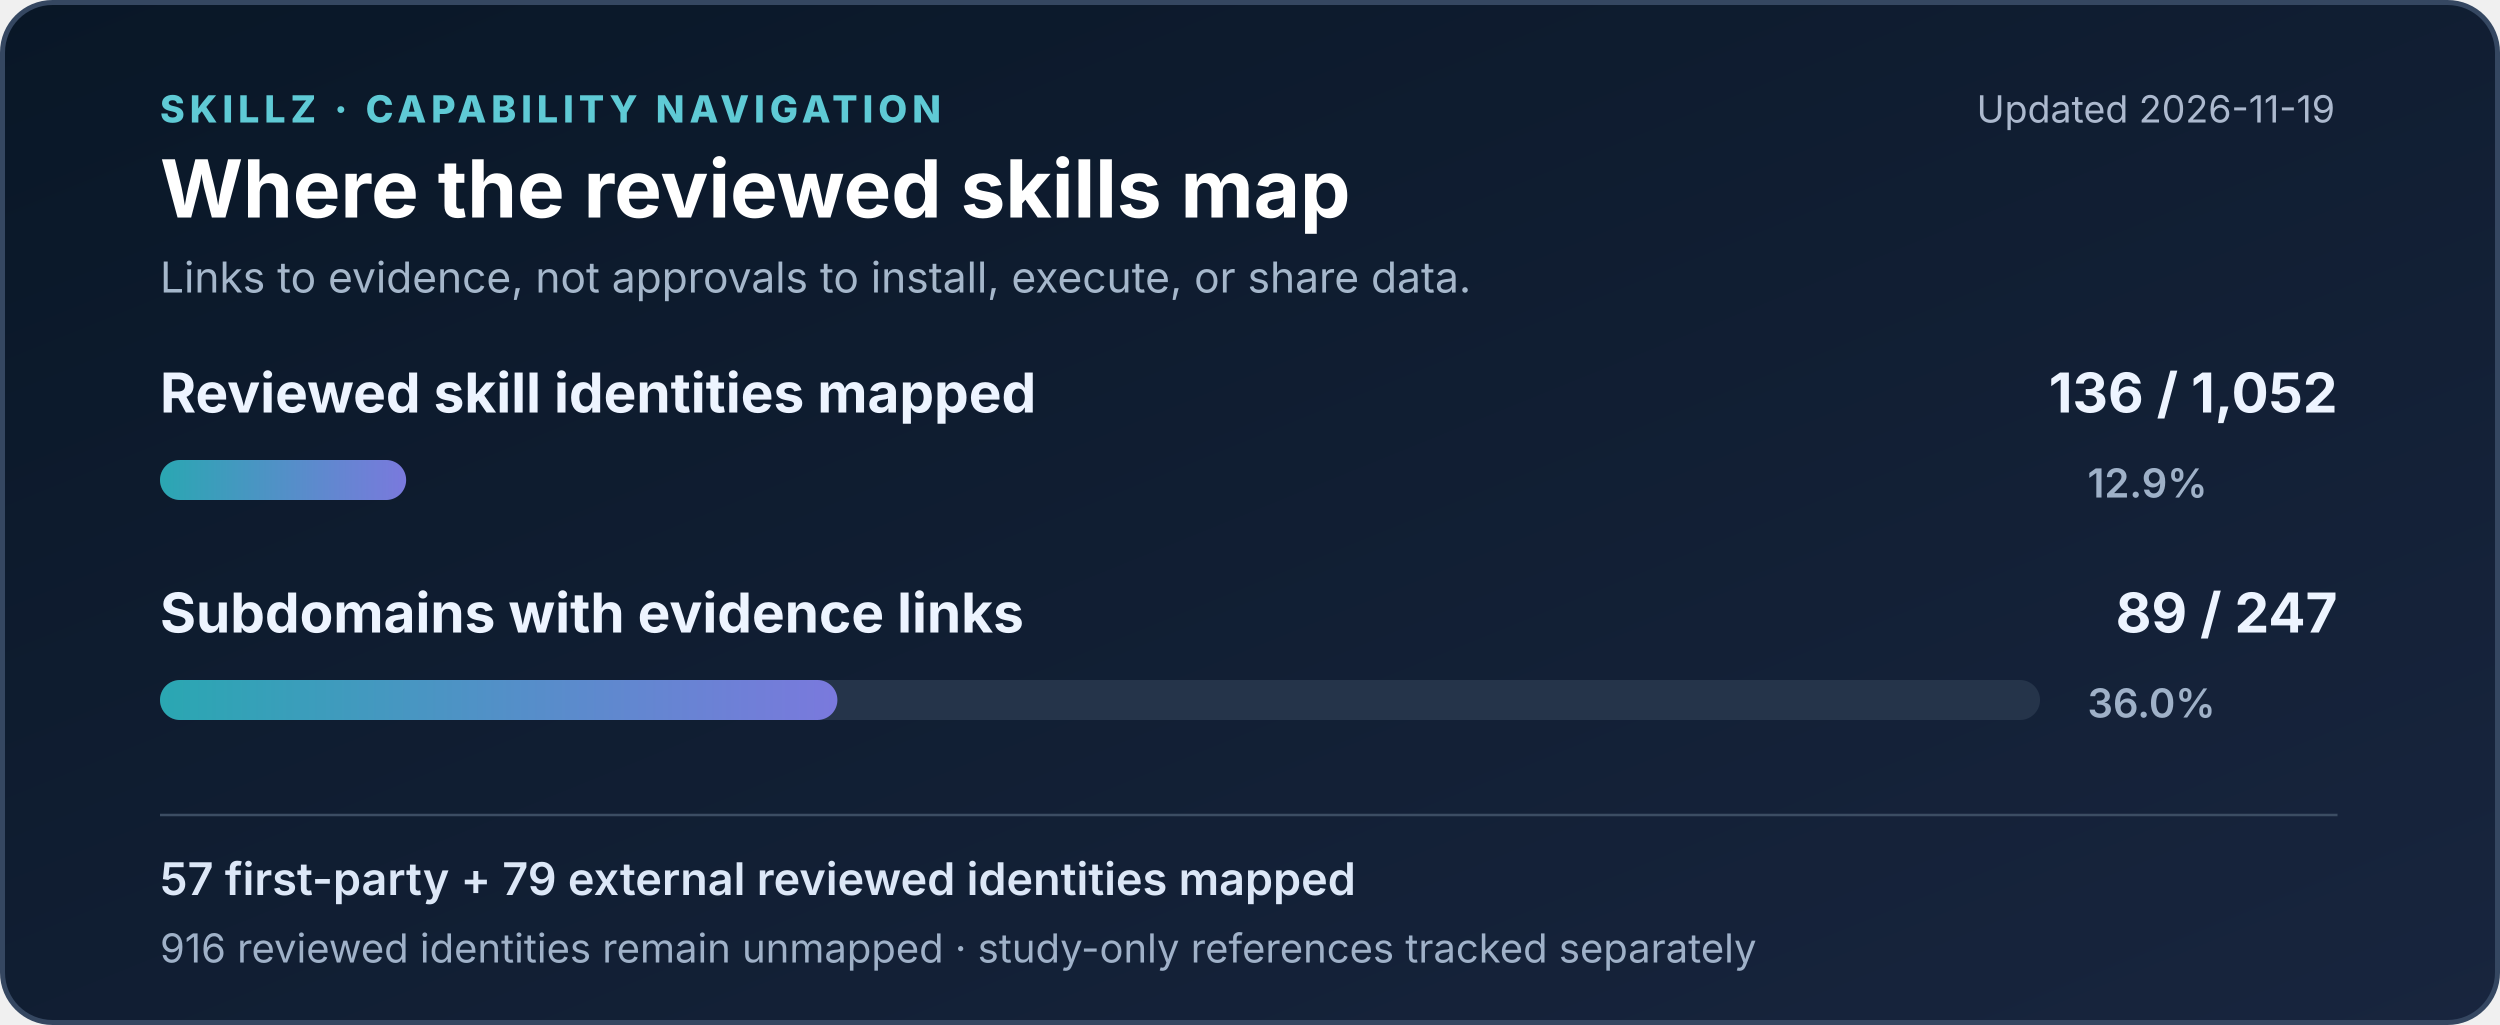
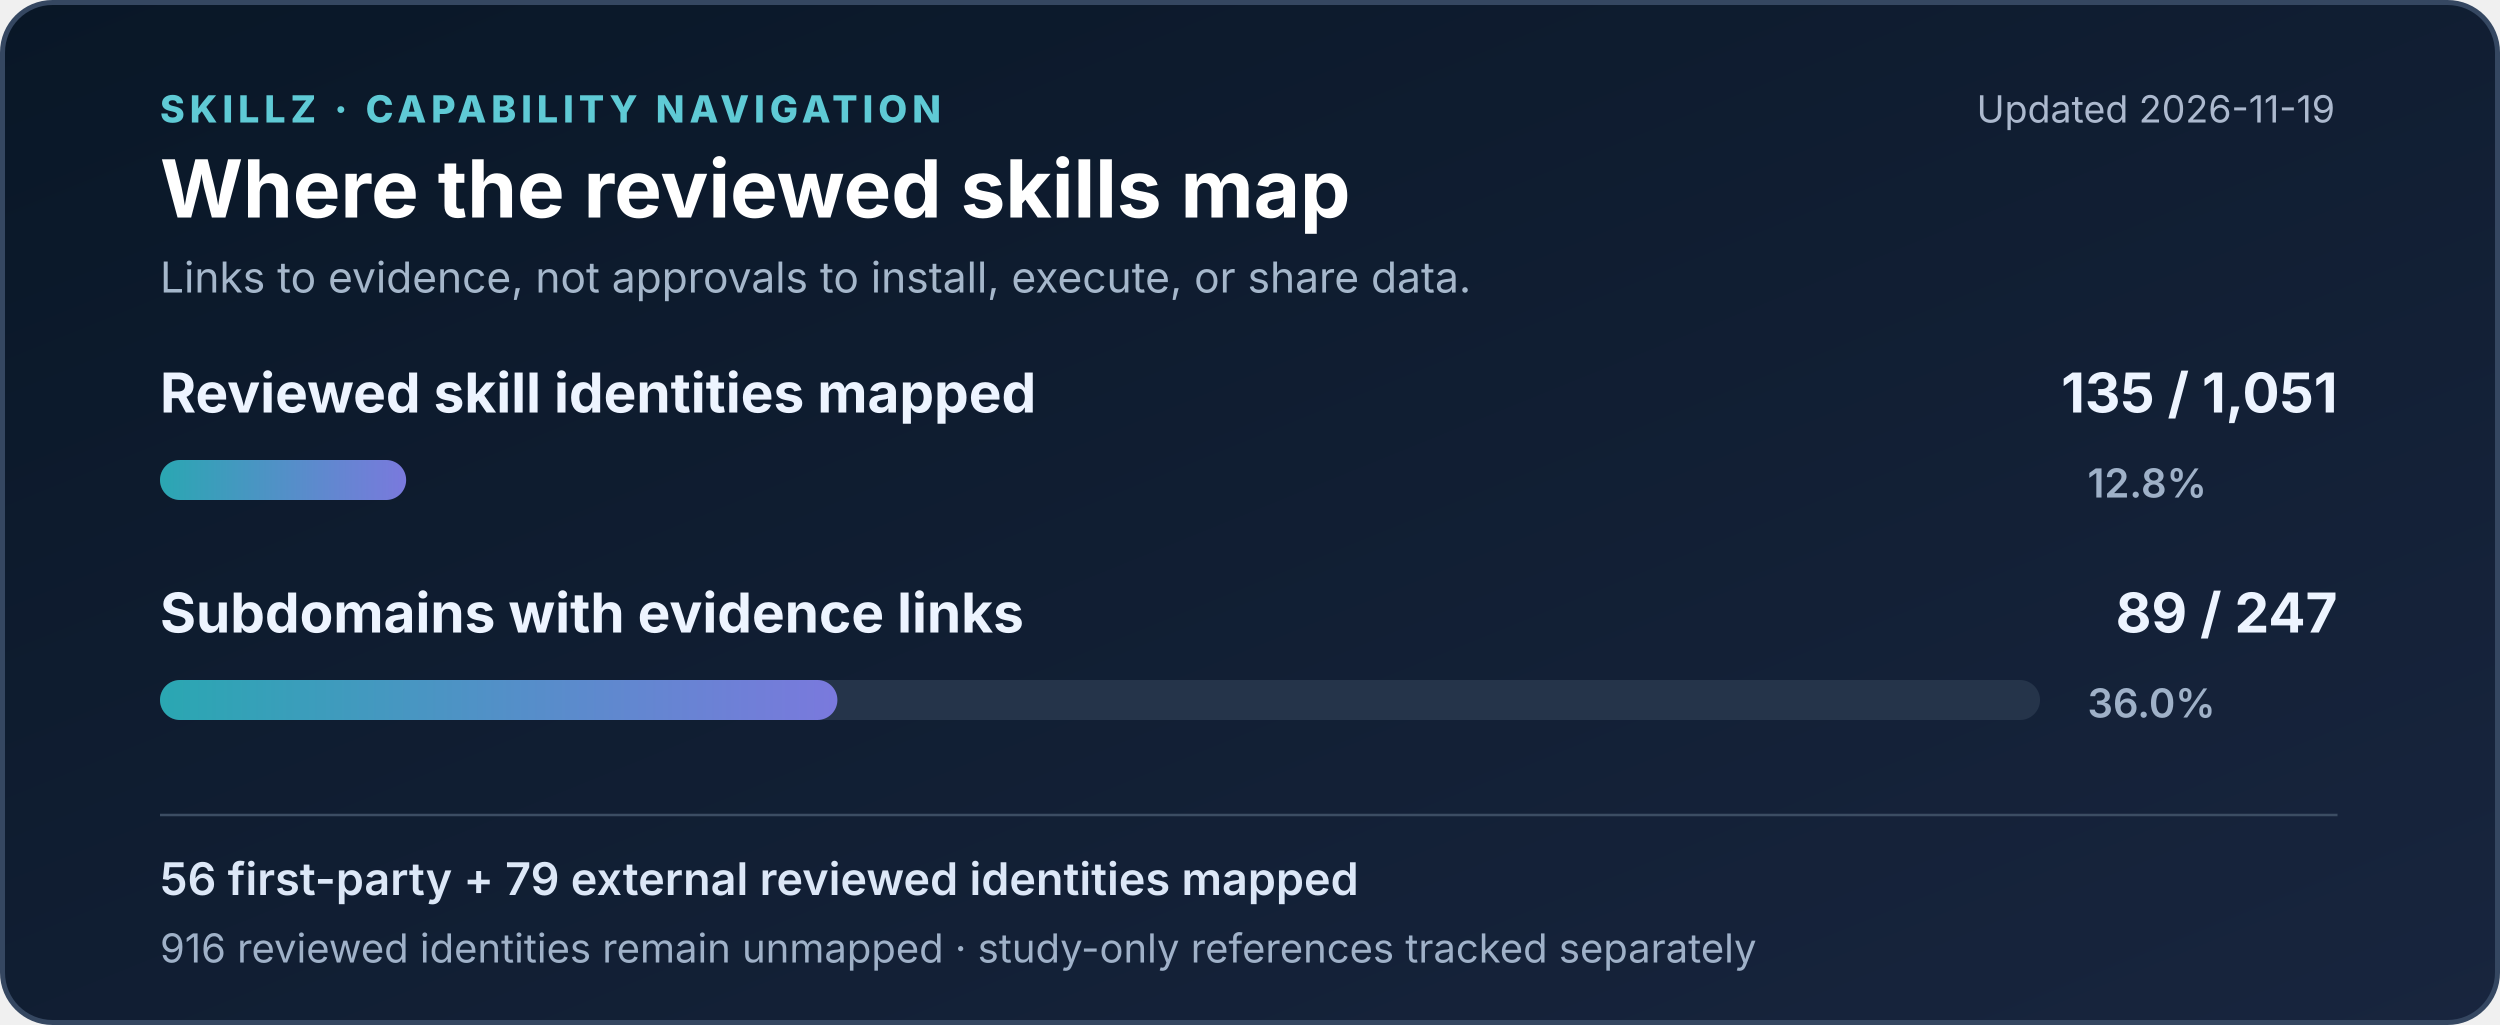
<svg xmlns="http://www.w3.org/2000/svg" width="1000" height="410" viewBox="0 0 1000 410" role="img" aria-labelledby="chartTitle chartDesc">
  <defs>
    <linearGradient id="bg" x1="0" y1="0" x2="1" y2="1">
      <stop stop-color="#091727" />
      <stop offset="1" stop-color="#18253e" />
    </linearGradient>
    <linearGradient id="routeFill" x1="0" y1="0" x2="1" y2="0">
      <stop stop-color="#2aa7b2" />
      <stop offset="1" stop-color="#7a79dd" />
    </linearGradient>
  </defs>
  <rect x="1" y="1" width="998" height="408" rx="20" fill="url(#bg)" stroke="#354761" stroke-width="2" />
  <text x="64" y="49" fill="#5fcad5" font-family="Inter,Segoe UI,Arial,sans-serif" font-size="15" letter-spacing="2" font-weight="800">SKILLZ · CAPABILITY NAVIGATION</text>
  <text x="64" y="87" fill="#ffffff" font-family="Inter,Segoe UI,Arial,sans-serif" font-size="32" font-weight="750">Where the reviewed skills map</text>
  <text x="934" y="49" fill="#acb9ce" font-family="Inter,Segoe UI,Arial,sans-serif" font-size="15" text-anchor="end">Updated 2026-11-19</text>
  <text x="64" y="117" fill="#a5b7cb" font-family="Inter,Segoe UI,Arial,sans-serif" font-size="17">Links to evidence, not approvals to install, execute, or share data.</text>
  <text x="64" y="165" fill="#edf4ff" font-family="Inter,Segoe UI,Arial,sans-serif" font-size="22" font-weight="650">Reviewed skill identities mapped</text>
-   <text x="935" y="165" fill="#edf4ff" font-family="Inter,Segoe UI,Arial,sans-serif" font-size="22" text-anchor="end" font-weight="700">136 / 1,052</text>
-   <rect x="64" y="184" width="97.22" height="16" rx="8" fill="#25344a" />
+   <text x="935" y="165" fill="#edf4ff" font-family="Inter,Segoe UI,Arial,sans-serif" font-size="22" text-anchor="end" font-weight="700">135 / 1,051</text>
+   <rect x="64" y="184" width="96.64" height="16" rx="8" fill="#25344a" />
  <rect x="64" y="184" width="98.46" height="16" rx="8" fill="url(#routeFill)" />
-   <text x="835" y="199" fill="#9fb1c8" font-family="Inter,Segoe UI,Arial,sans-serif" font-size="16" font-weight="600">12.9%</text>
+   <text x="835" y="199" fill="#9fb1c8" font-family="Inter,Segoe UI,Arial,sans-serif" font-size="16" font-weight="600">12.8%</text>
  <text x="64" y="253" fill="#edf4ff" font-family="Inter,Segoe UI,Arial,sans-serif" font-size="22" font-weight="650">Subdomains with evidence links</text>
  <text x="935" y="253" fill="#edf4ff" font-family="Inter,Segoe UI,Arial,sans-serif" font-size="22" text-anchor="end" font-weight="700">89 / 247</text>
  <rect x="64" y="272" width="752" height="16" rx="8" fill="#25344a" />
  <rect x="64" y="272" width="270.96" height="16" rx="8" fill="url(#routeFill)" />
  <text x="835" y="287" fill="#9fb1c8" font-family="Inter,Segoe UI,Arial,sans-serif" font-size="16" font-weight="600">36.0%</text>
  <line x1="64" y1="326" x2="935" y2="326" stroke="#3c4d63" />
-   <text x="64" y="358" fill="#dce7f7" font-family="Inter,Segoe UI,Arial,sans-serif" font-size="18" font-weight="600">57 first-party + 79 external reviewed identities mapped</text>
+   <text x="64" y="358" fill="#dce7f7" font-family="Inter,Segoe UI,Arial,sans-serif" font-size="18" font-weight="600">56 first-party + 79 external reviewed identities mapped</text>
  <text x="64" y="385" fill="#9fb1c8" font-family="Inter,Segoe UI,Arial,sans-serif" font-size="16">916 reviewed identities remain unmapped · study-only references tracked separately</text>
</svg>
